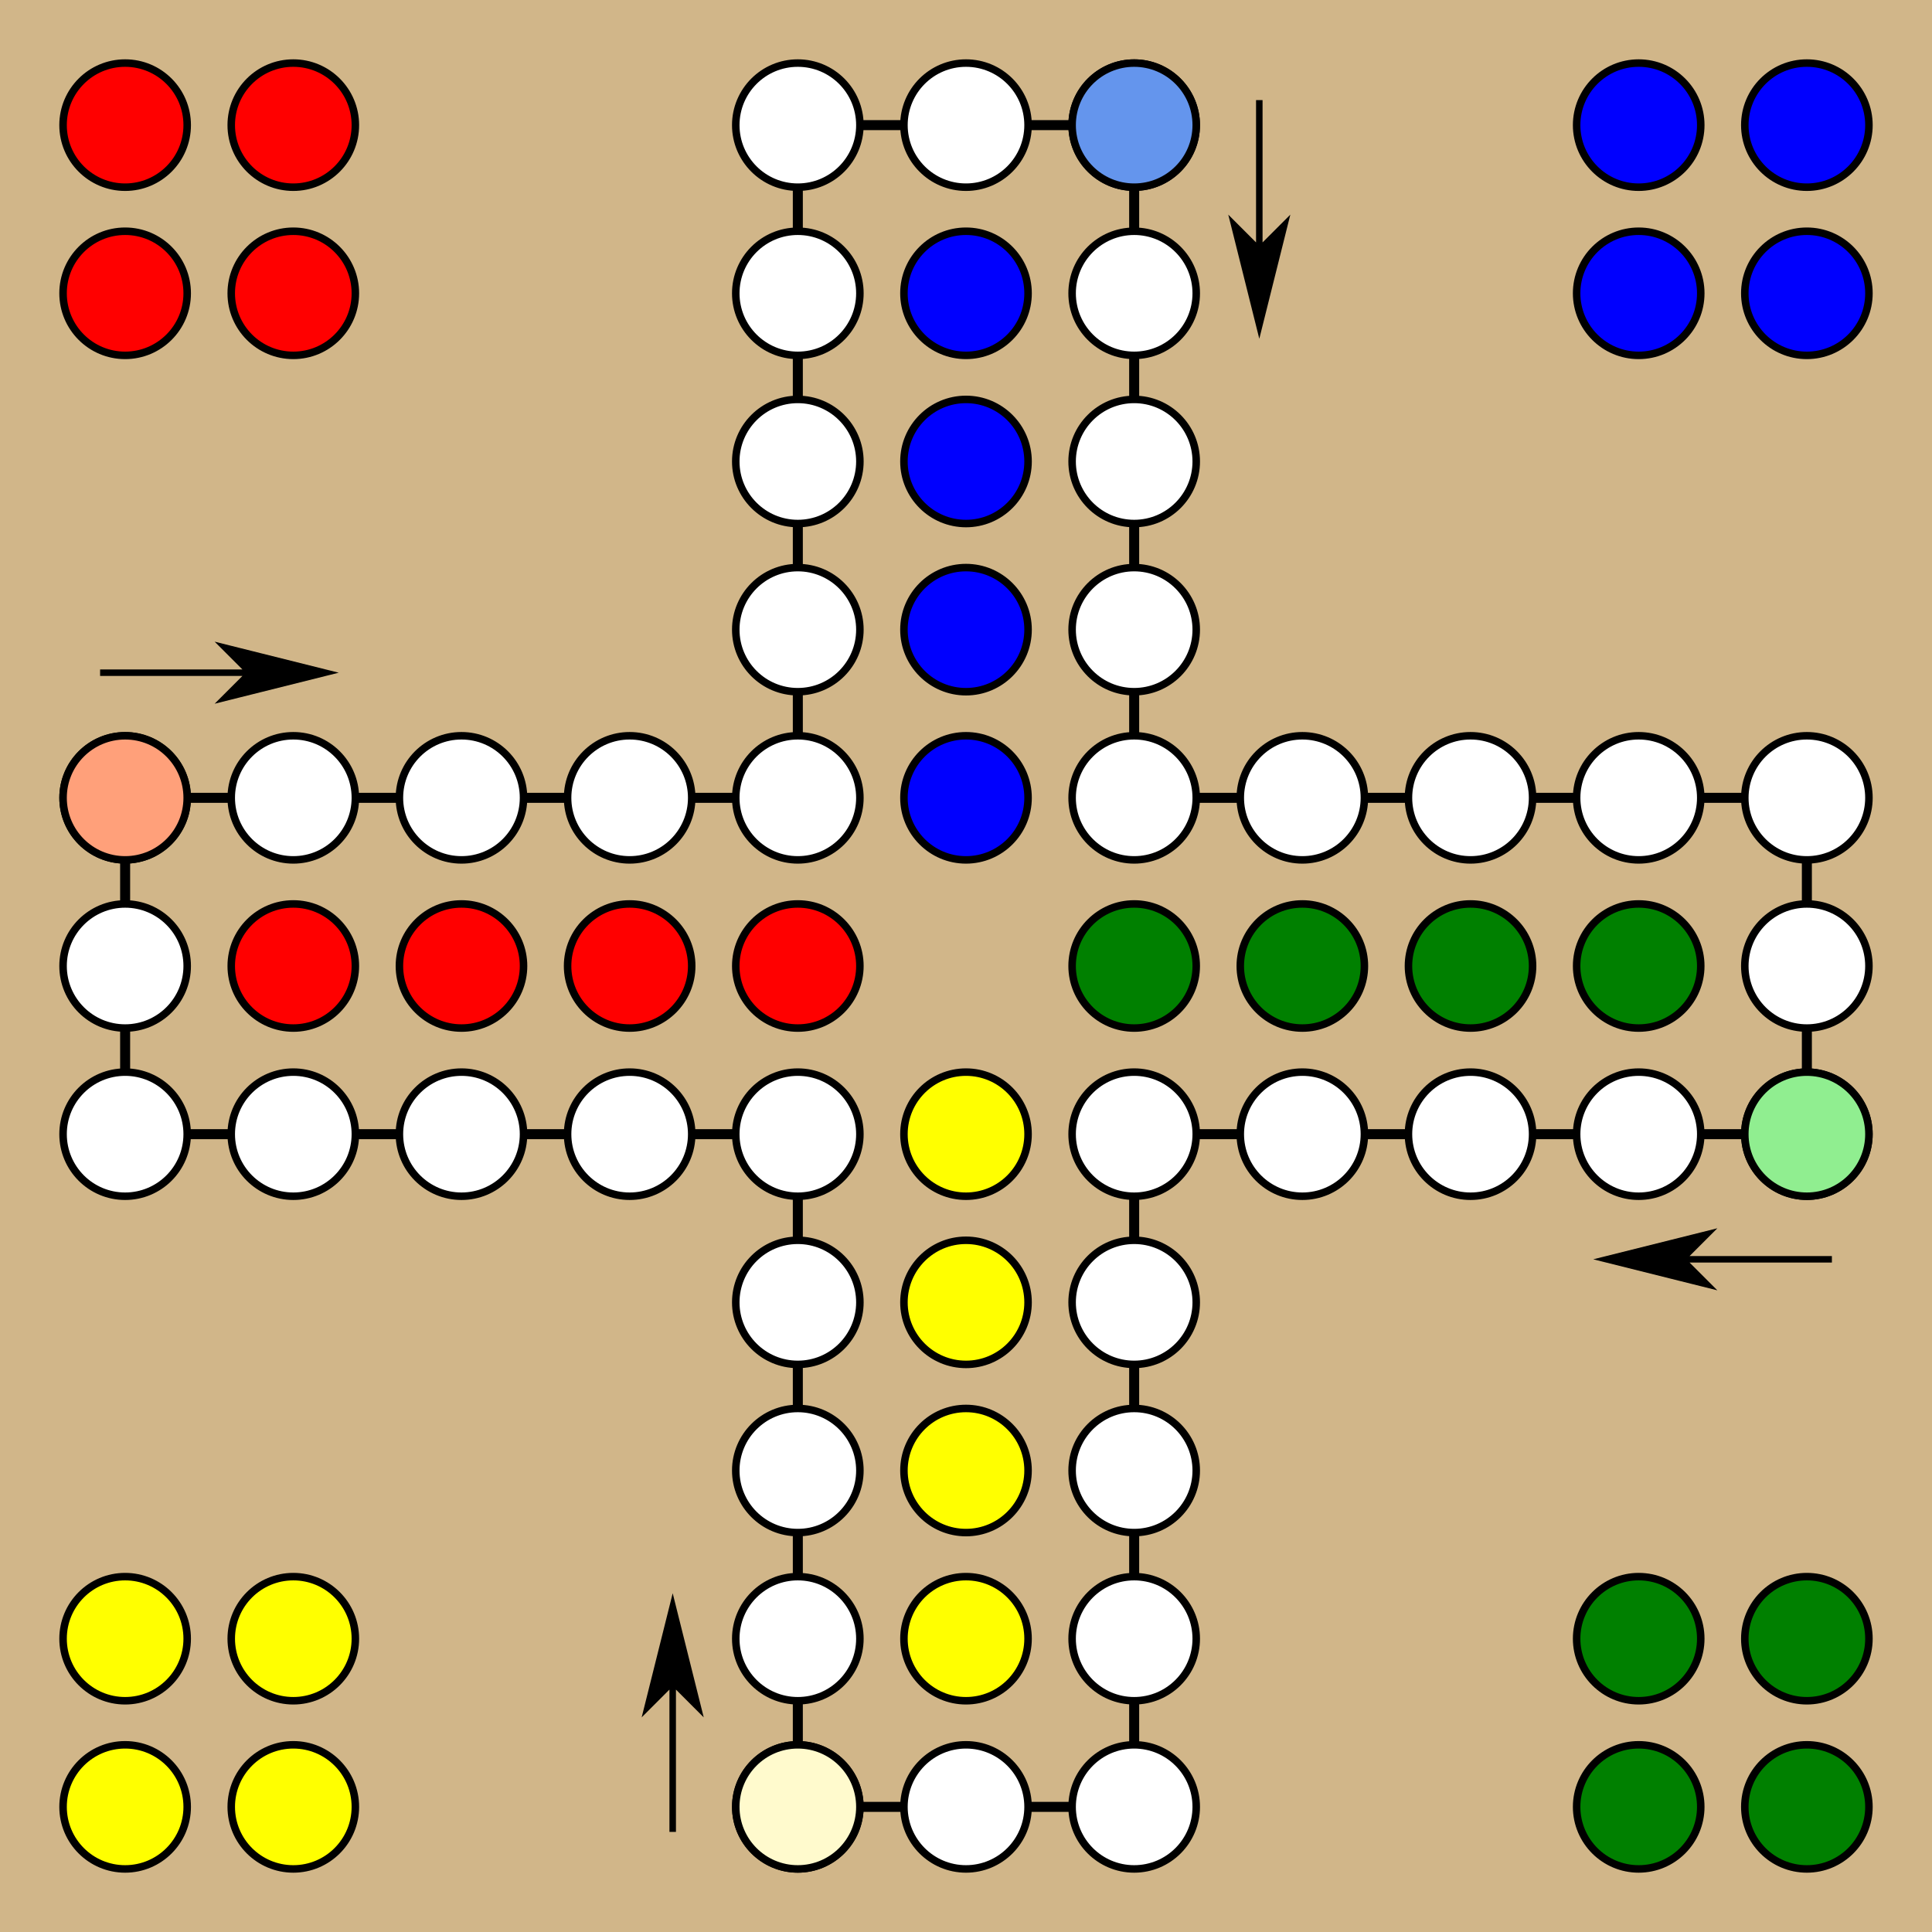
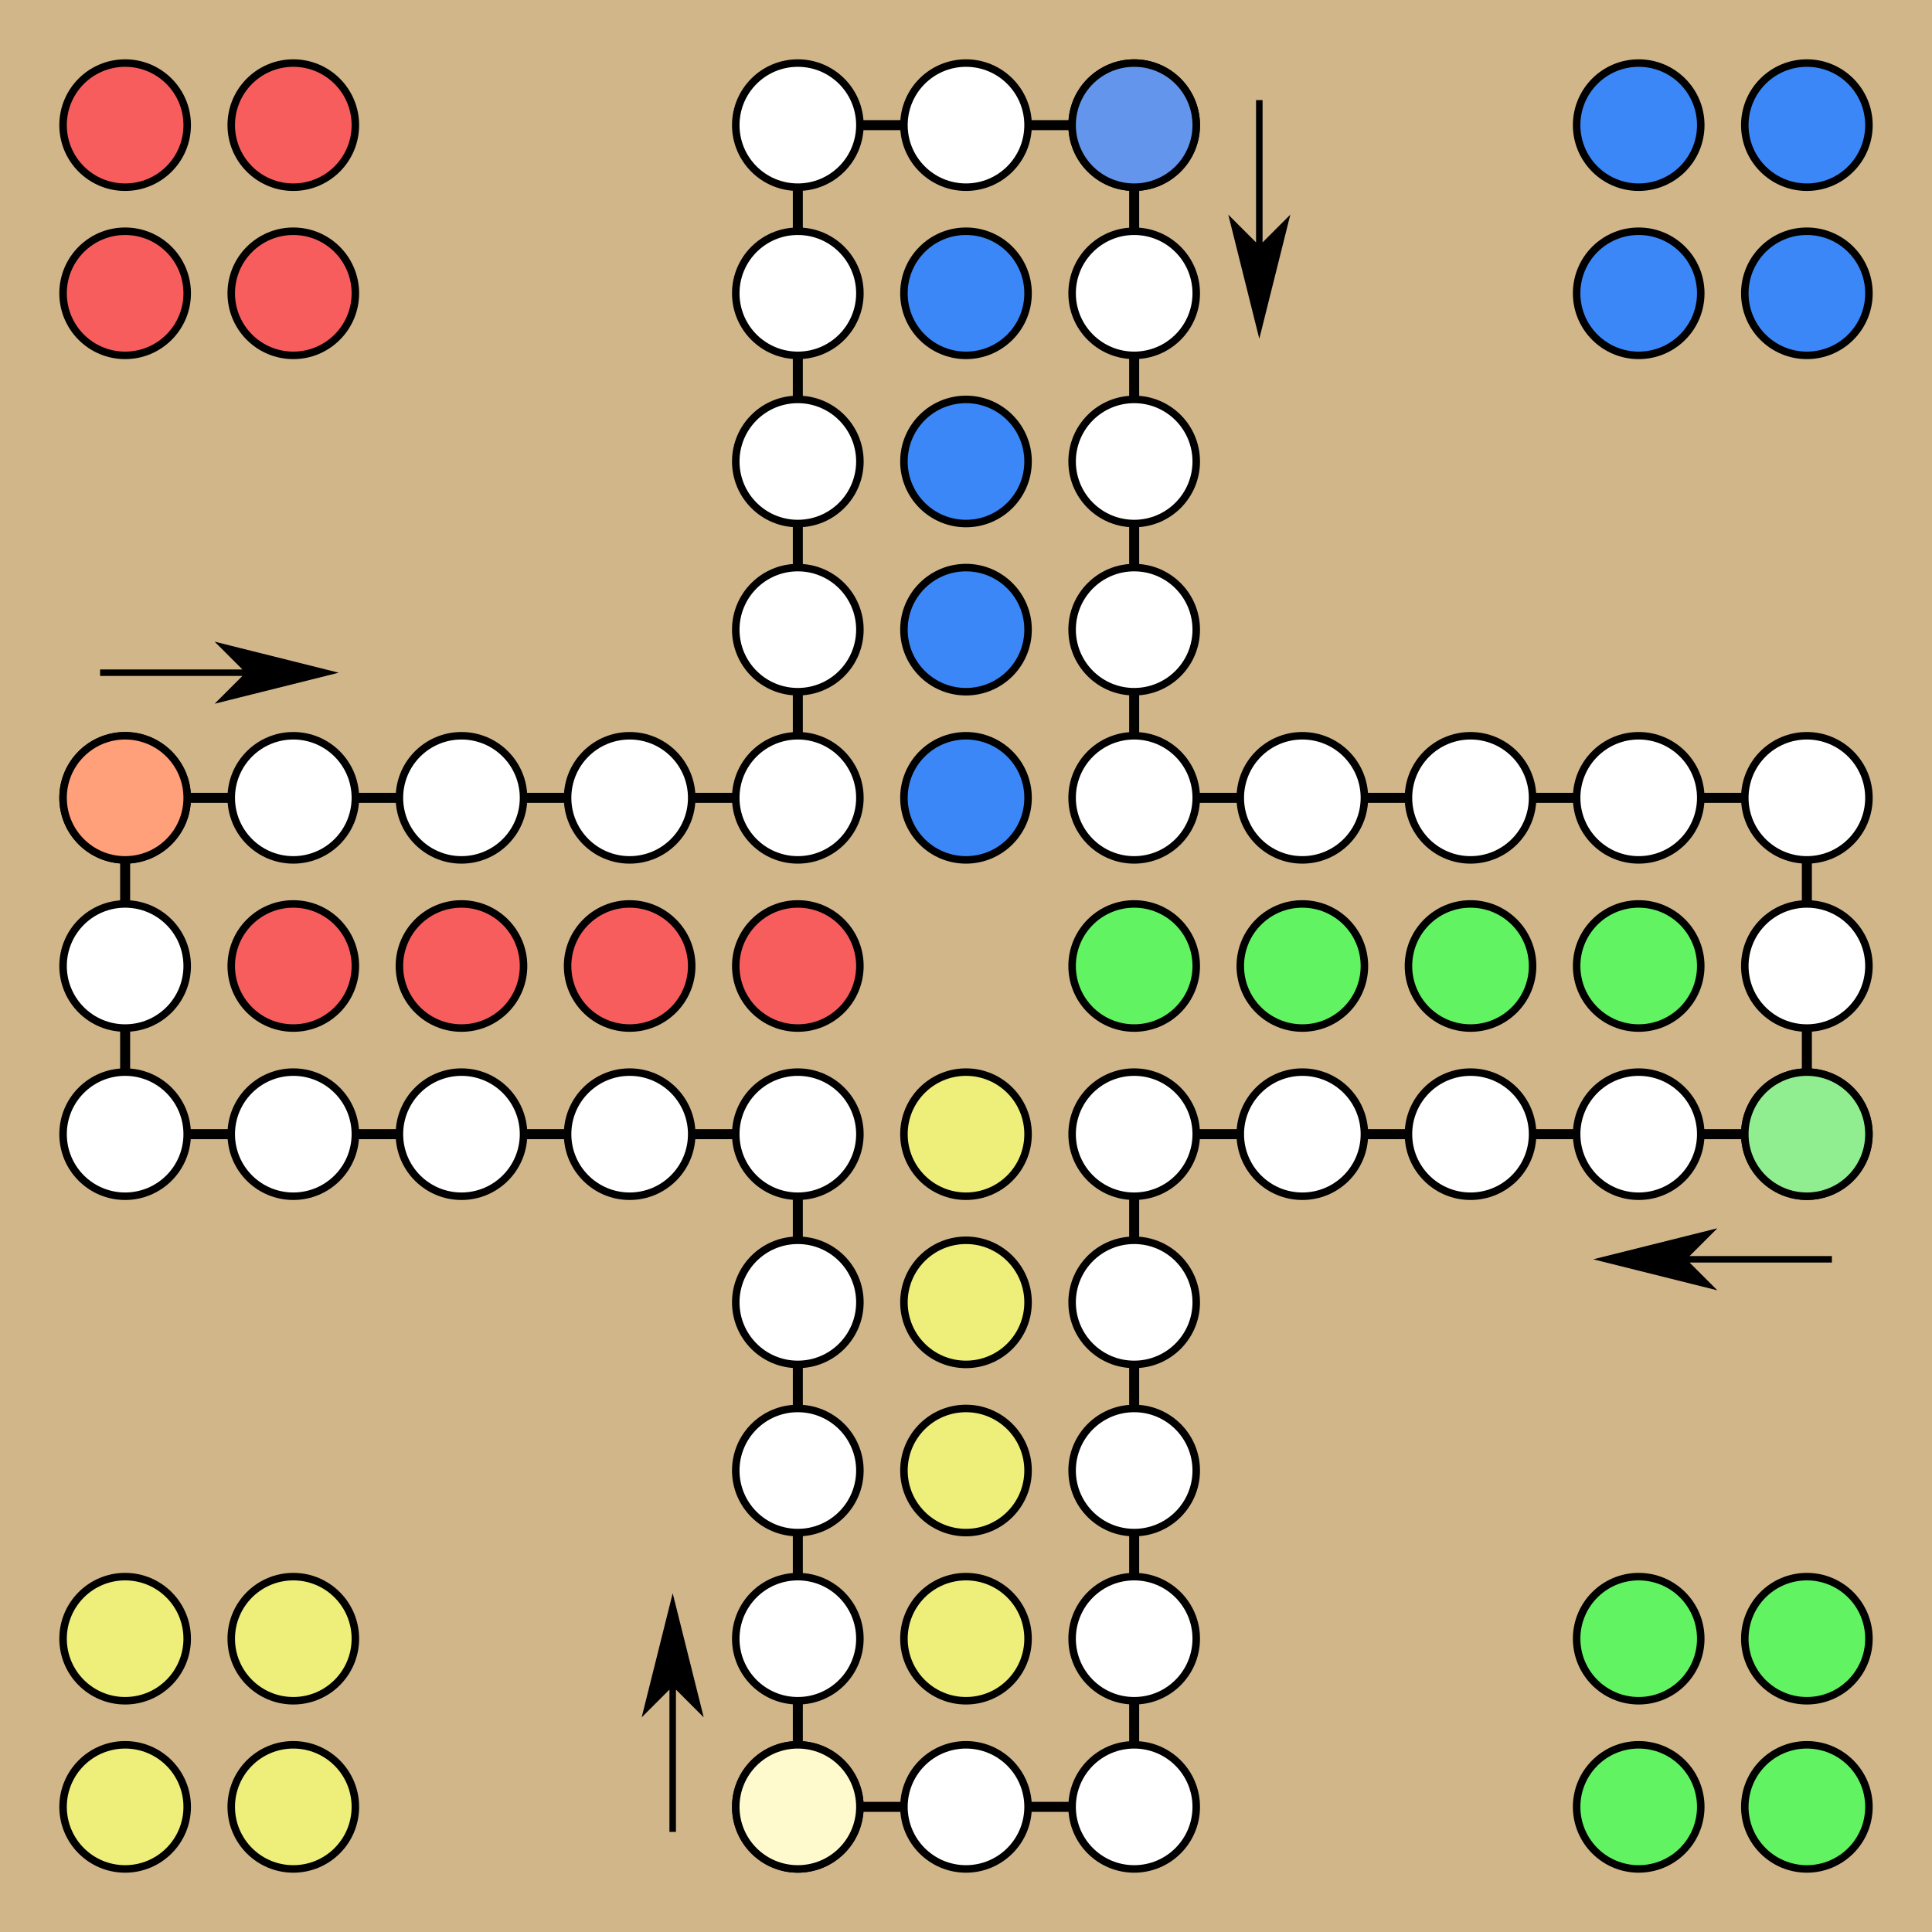
<svg xmlns="http://www.w3.org/2000/svg" xmlns:xlink="http://www.w3.org/1999/xlink" width="386" height="386">
  <defs>
    <circle r="12.4" stroke="#000" stroke-width="1.5" id="circle" />
    <marker id="marker-w" refX="14" refY="14" markerWidth="28" markerHeight="28" markerUnits="userSpaceOnUse">
      <use fill="#fff" x="14" y="14" xlink:href="#circle" />
    </marker>
    <marker id="marker-r" refX="14" refY="14" markerWidth="28" markerHeight="28" markerUnits="userSpaceOnUse">
-       <use fill="#f00" x="14" y="14" xlink:href="#circle" />
+       <use fill="#f85d5d" x="14" y="14" xlink:href="#circle" />
    </marker>
    <marker id="marker-g" refX="14" refY="14" markerWidth="28" markerHeight="28" markerUnits="userSpaceOnUse">
-       <use fill="#008000" x="14" y="14" xlink:href="#circle" />
+       <use fill="#61f361" x="14" y="14" xlink:href="#circle" />
    </marker>
    <marker id="marker-b" refX="14" refY="14" markerWidth="28" markerHeight="28" markerUnits="userSpaceOnUse">
-       <use fill="#00f" x="14" y="14" xlink:href="#circle" />
+       <use fill="#3b87f8" x="14" y="14" xlink:href="#circle" />
    </marker>
    <marker id="marker-y" refX="14" refY="14" markerWidth="28" markerHeight="28" markerUnits="userSpaceOnUse">
-       <use fill="#ff0" x="14" y="14" xlink:href="#circle" />
+       <use fill="#eeee7b" x="14" y="14" xlink:href="#circle" />
    </marker>
    <path id="arrow" d="M0 0 h30 l-5 -5 l20 5 l-20 5 l5 -5 z" fill="#000" stroke="#000" stroke-width="1.3" stroke-miterlimit="8" />
  </defs>
  <rect x="0" y="0" width="386" height="386" fill="#d1b689" stroke="#000" stroke-width="0" />
  <path d="M25 159.4  h 33.6 h 33.6 h 33.6 h 33.6  v-33.6 v-33.6 v-33.6 v-33.6  h 33.6 h 33.6  v 33.6 v 33.6 v 33.6 v 33.6  h 33.6 h 33.6 h 33.6 h 33.6  v 33.6 v 33.6  h-33.6 h-33.6 h-33.6 h-33.6  v 33.6 v 33.6 v 33.6 v 33.6  h-33.6 h-33.6  v-33.6 v-33.6 v-33.6 v-33.6  h-33.6 h-33.6 h-33.6 h-33.6  v-33.6 z" fill="none" stroke="#000" stroke-width="2" marker-mid="url(#marker-w)" marker-end="url(#marker-w)" />
  <use x="25" y="159.4" fill="#ffa07a" xlink:href="#circle" />
  <use x="361" y="226.6" fill="#90ee90" xlink:href="#circle" />
  <use x="226.6" y="25" fill="#6495ed" xlink:href="#circle" />
  <use x="159.4" y="361" fill="#fffacd" xlink:href="#circle" />
  <use x="20" y="134.4" xlink:href="#arrow" />
  <use x="366" y="251.6" xlink:href="#arrow" transform="rotate(180, 366 251.6)" />
  <use x="251.6" y="20" xlink:href="#arrow" transform="rotate(90, 251.6 20)" />
  <use x="134.4" y="366" xlink:href="#arrow" transform="rotate(270, 134.4 366)" />
  <g fill="none" stroke="none">
    <path d="M193 193 h-33.6 h-33.6 h-33.6 h-33.6" marker-mid="url(#marker-r)" marker-end="url(#marker-r)" />
    <path d="M25 25 h33.6 v33.6 h-33.6" marker-start="url(#marker-r)" marker-mid="url(#marker-r)" marker-end="url(#marker-r)" />
    <path d="M193 193 h33.6 h33.6 h33.6 h33.6" marker-mid="url(#marker-g)" marker-end="url(#marker-g)" />
    <path d="M361 361 h-33.6 v-33.6 h33.6" marker-start="url(#marker-g)" marker-mid="url(#marker-g)" marker-end="url(#marker-g)" />
    <path d="M193 193 v-33.6 v-33.6 v-33.6 v-33.6" marker-mid="url(#marker-b)" marker-end="url(#marker-b)" />
    <path d="M361 25 h-33.6 v33.6 h33.6" marker-start="url(#marker-b)" marker-mid="url(#marker-b)" marker-end="url(#marker-b)" />
    <path d="M193 193 v33.6 v33.6 v33.6 v33.6" marker-mid="url(#marker-y)" marker-end="url(#marker-y)" />
    <path d="M25 361 h33.6 v-33.6 h-33.6" marker-start="url(#marker-y)" marker-mid="url(#marker-y)" marker-end="url(#marker-y)" />
  </g>
</svg>
